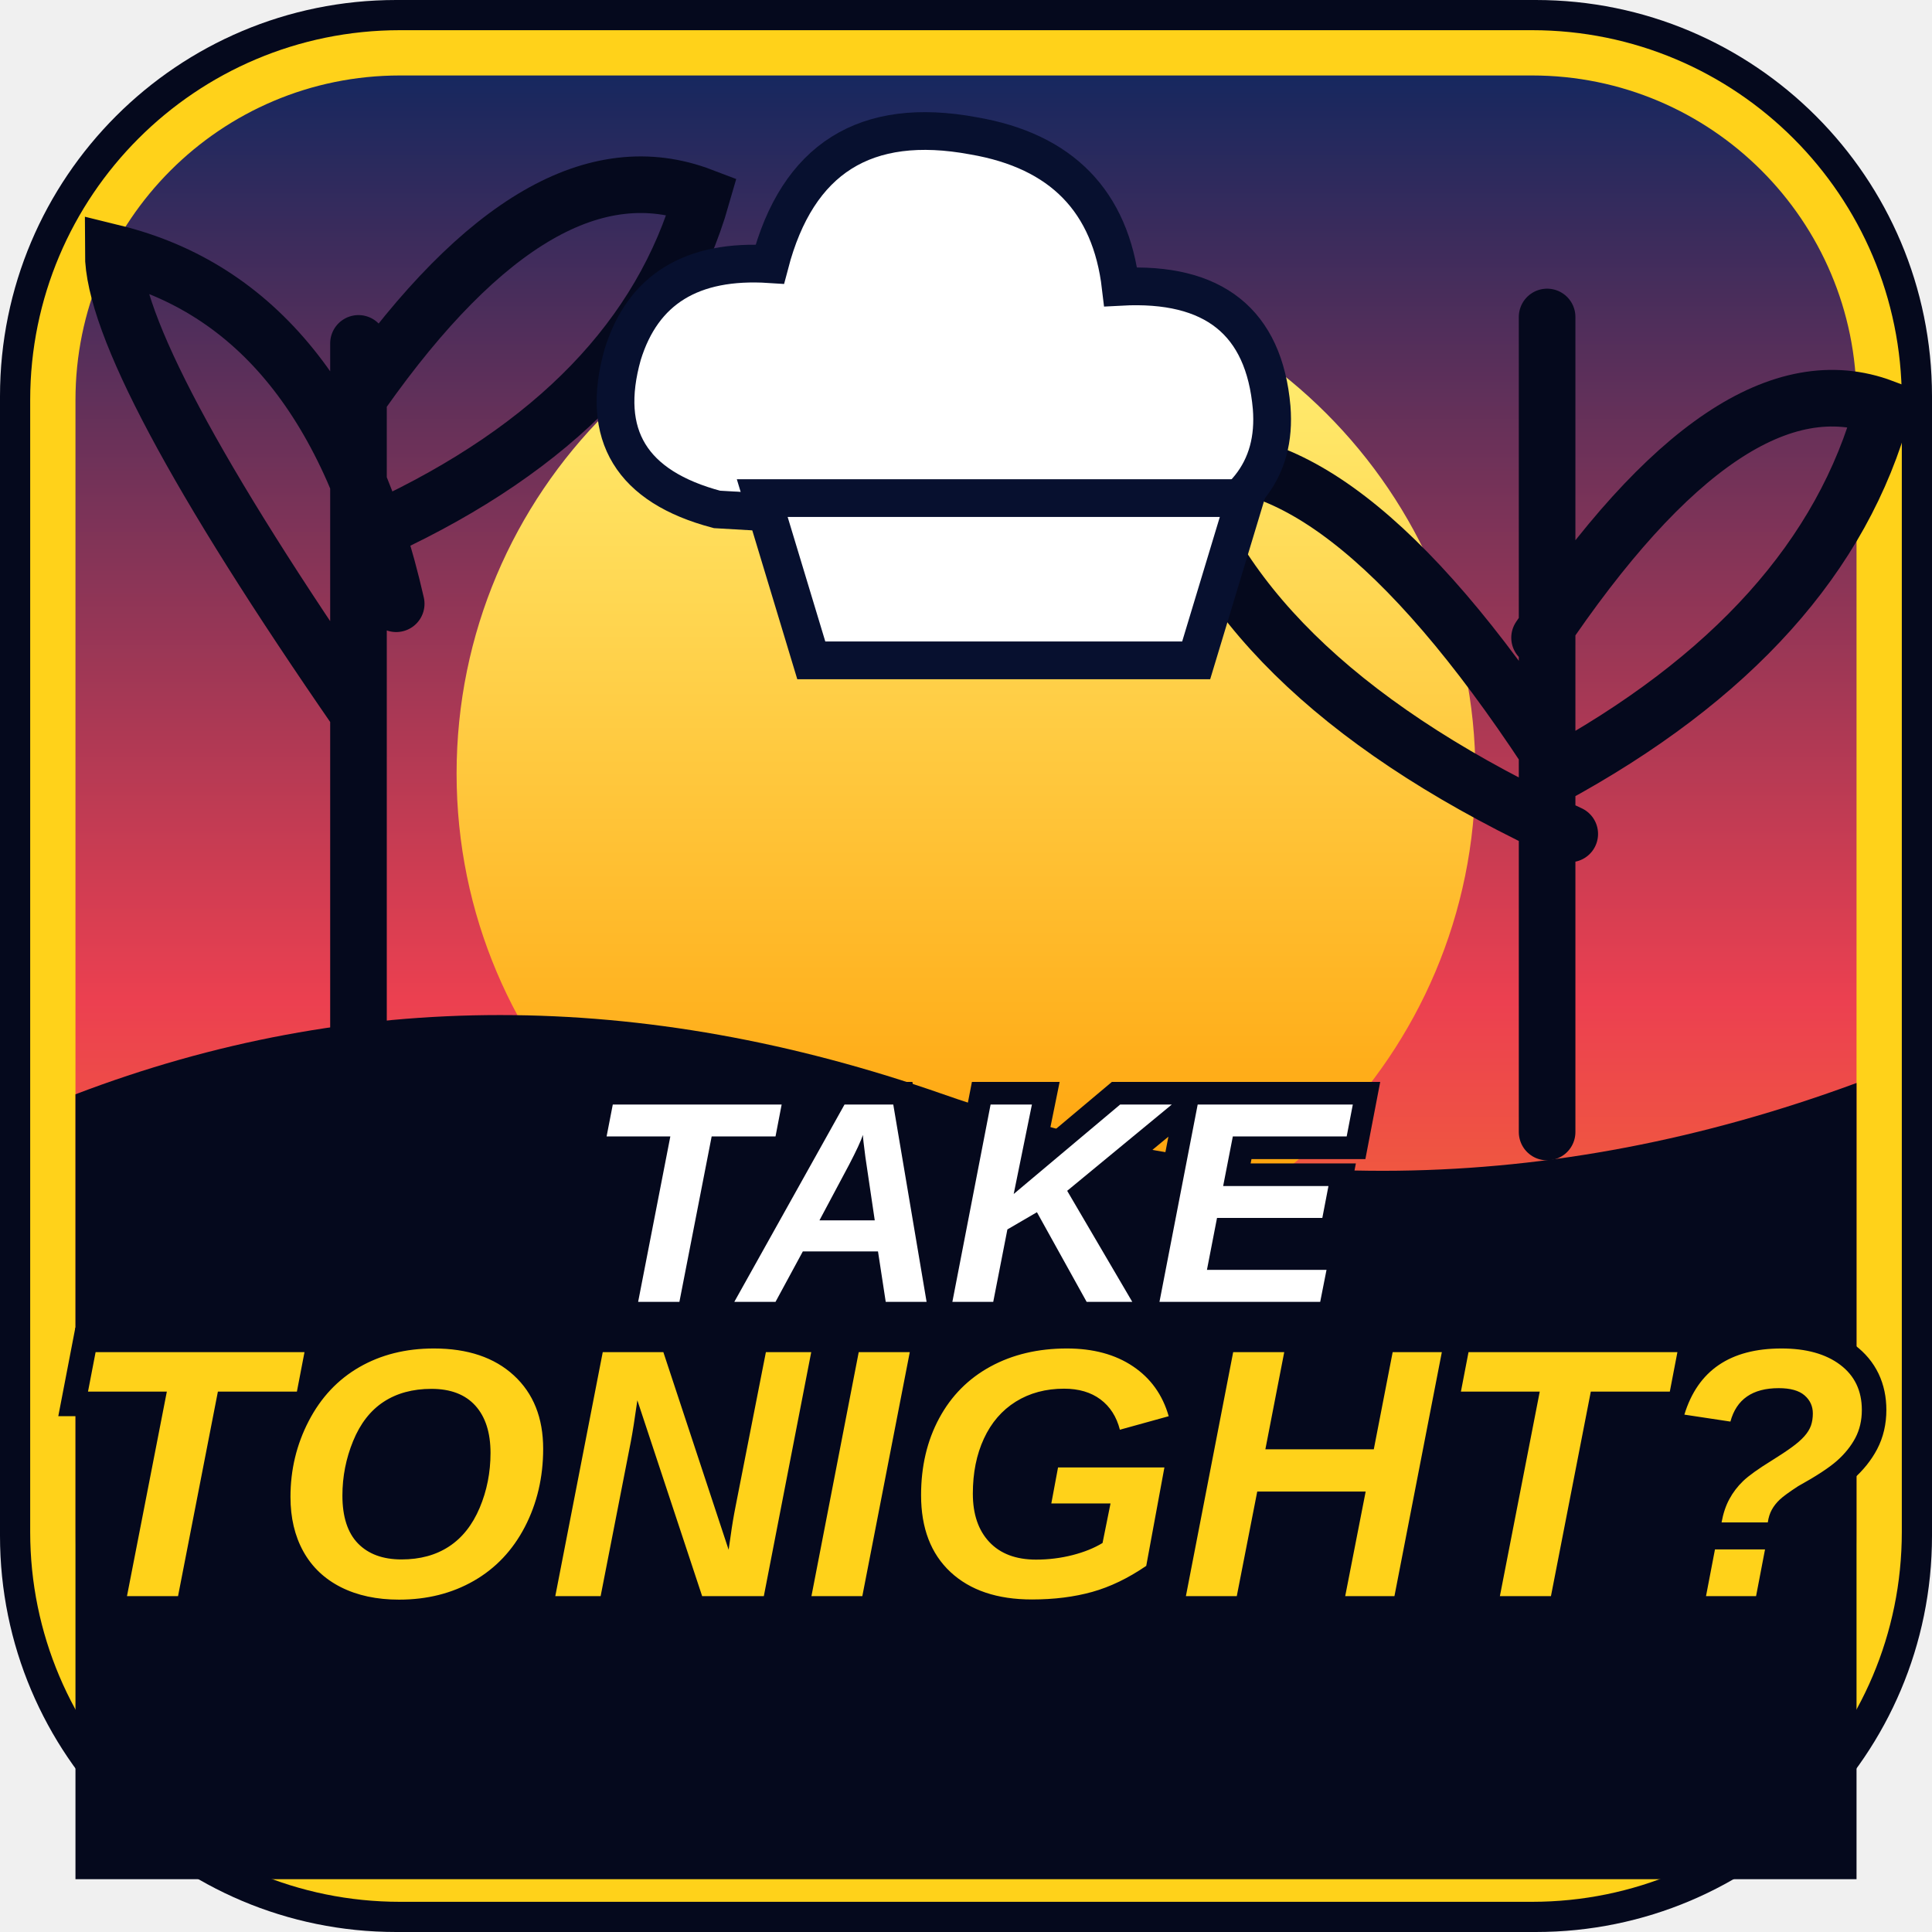
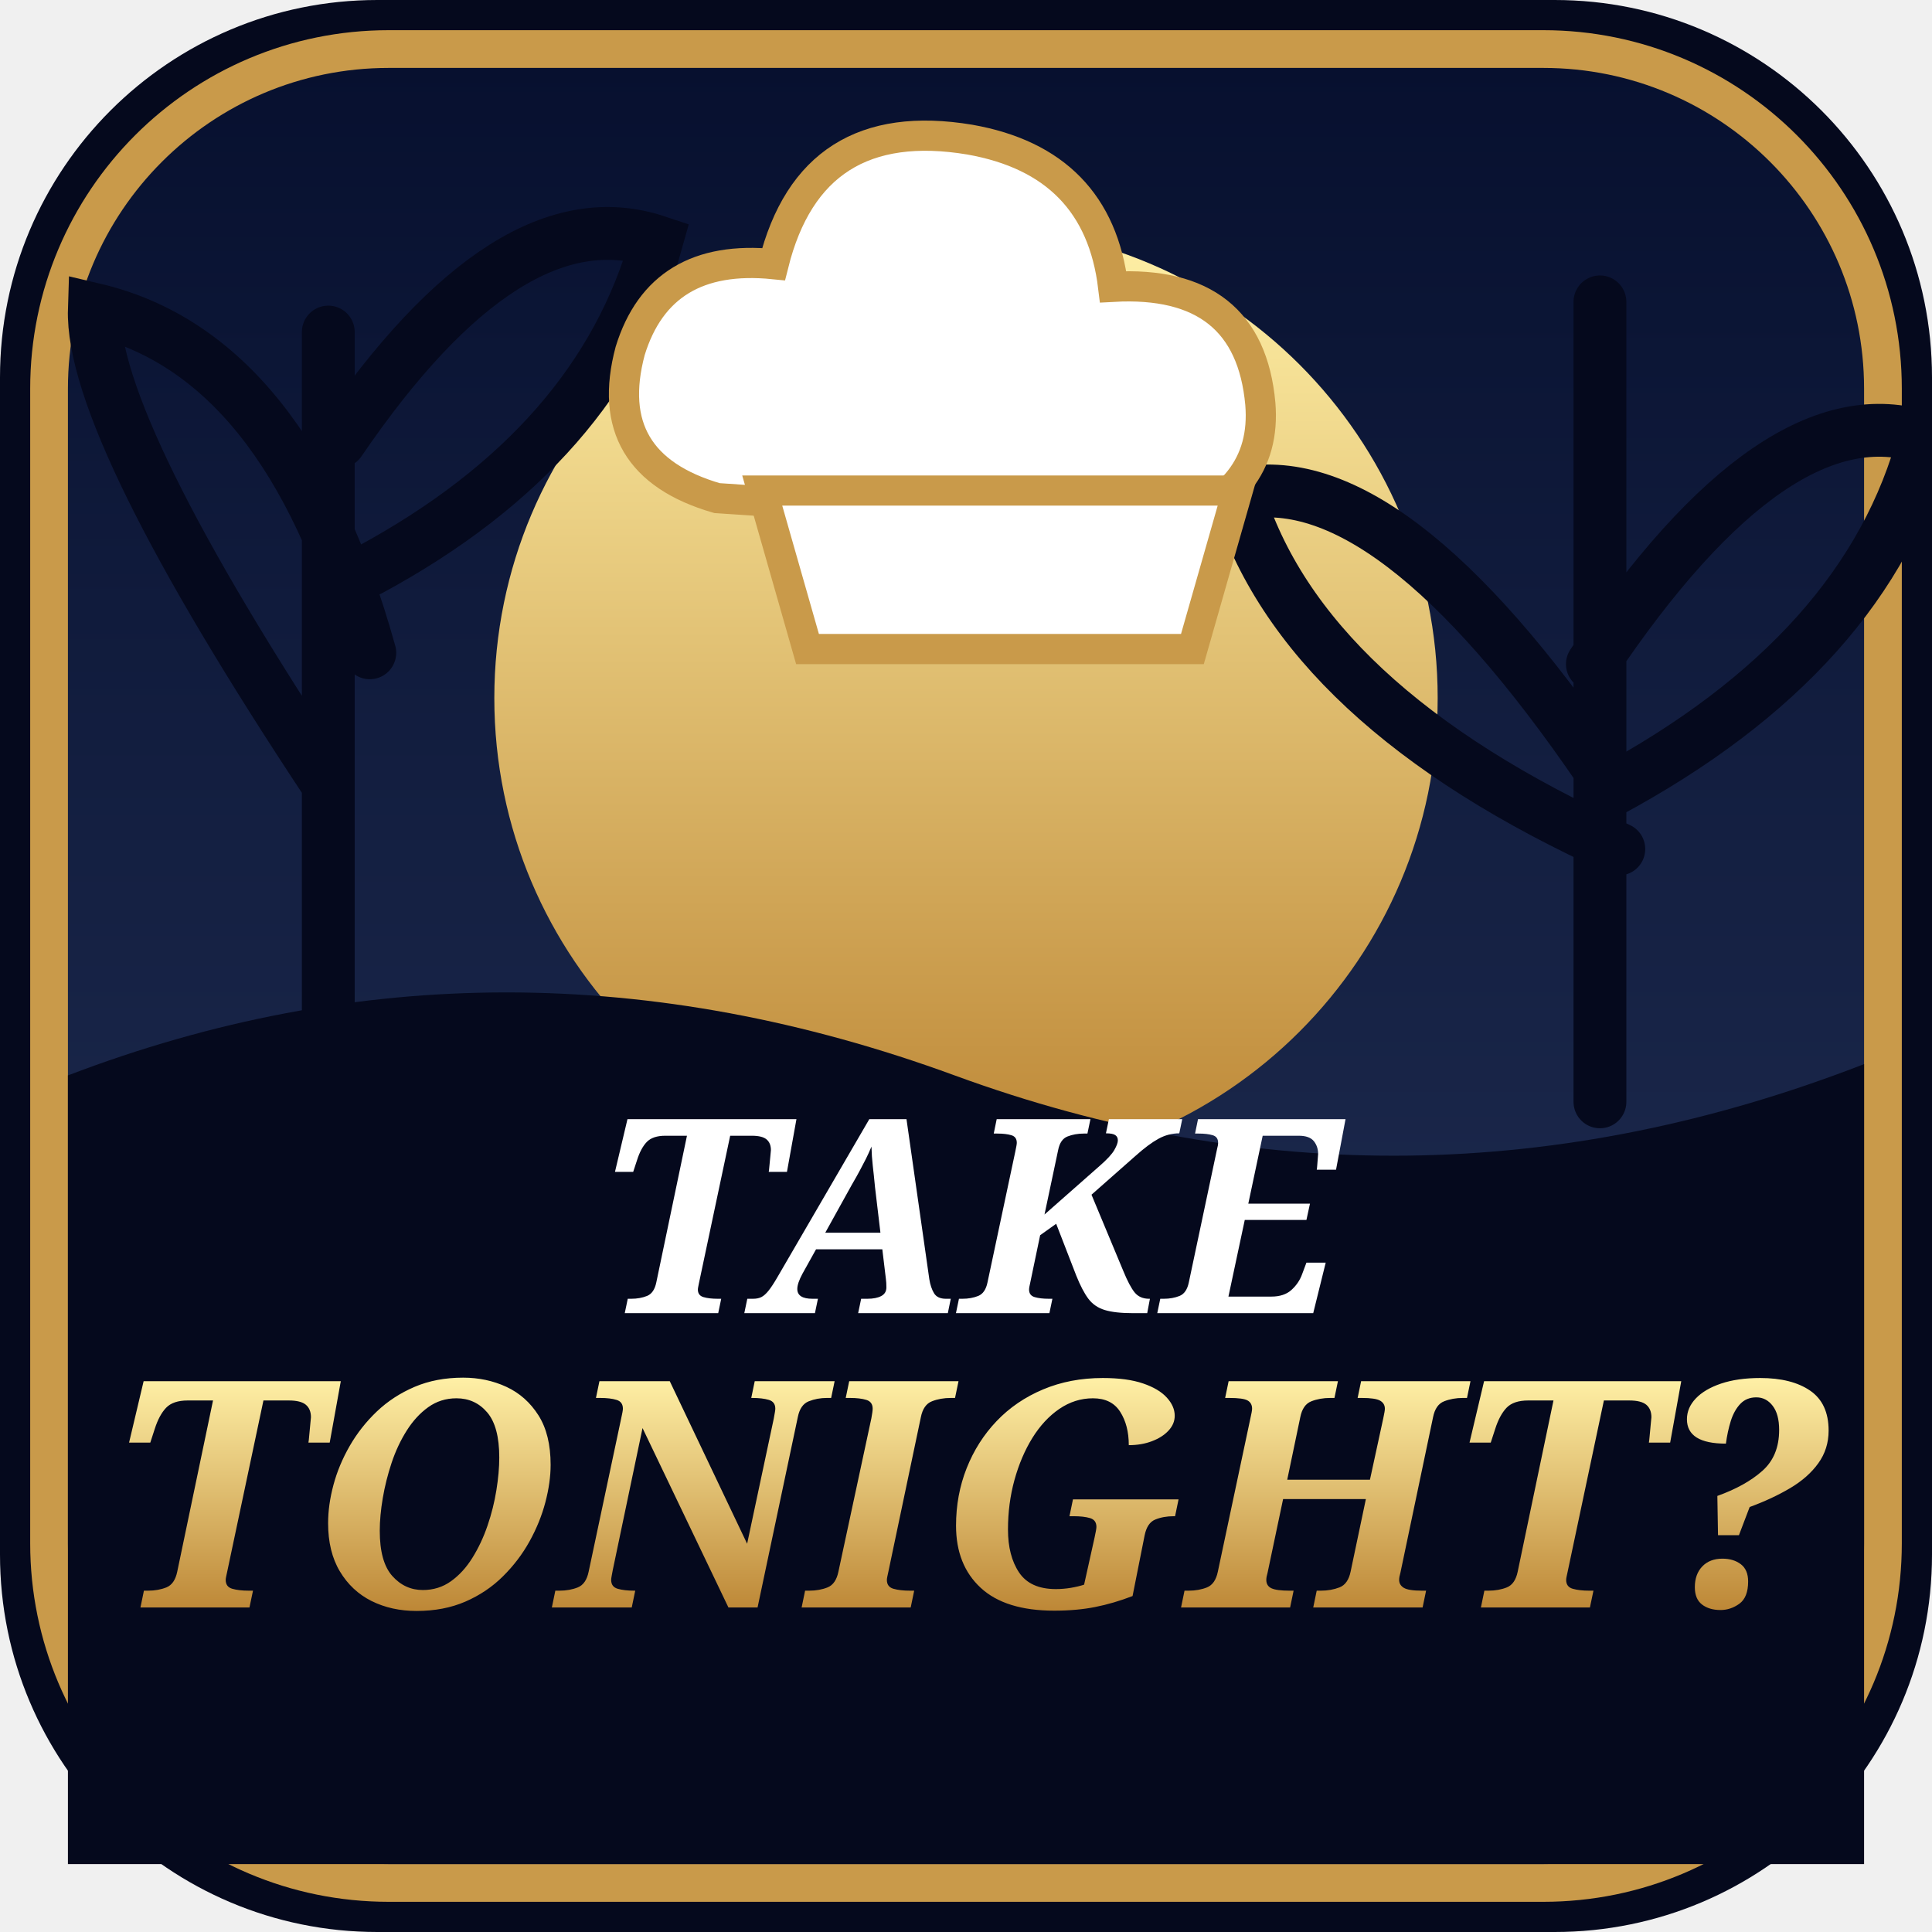
<svg xmlns="http://www.w3.org/2000/svg" viewBox="0 0 512 512">
  <defs>
-     <linearGradient id="s" x2="0" y2="1">
-       <stop stop-color="#13275f" />
-       <stop offset=".52" stop-color="#ec4050" />
-       <stop offset="1" stop-color="#ffb500" />
+     <linearGradient id="n" x2="0" y2="1">
+       <stop stop-color="#07102f" />
+       <stop offset="1" stop-color="#25345a" />
    </linearGradient>
    <linearGradient id="g" x2="0" y2="1">
-       <stop stop-color="#fff47a" />
-       <stop offset="1" stop-color="#ff9b00" />
+       <stop stop-color="#fff0a6" />
+       <stop offset="1" stop-color="#bd8736" />
    </linearGradient>
  </defs>
-   <rect width="512" height="512" rx="105" fill="#05091d" />
-   <rect x="14" y="14" width="484" height="484" rx="92" fill="url(#s)" stroke="#ffd21a" stroke-width="12" />
-   <circle cx="256" cy="205" r="135" fill="url(#g)" />
-   <path d="M20 290q110-42 230 0t242-3v211H20z" fill="#05091d" />
-   <g stroke="#05091d" stroke-width="15" stroke-linecap="round" fill="none">
-     <path d="M95 300V91m0 98Q30 95 30 67q57 14 75 93m-9-56q48-68 90-52-16 56-85 88" />
-     <path d="M410 300V84m0 115q-56-85-99-76 18 58 105 98m-8-52q51-76 91-61-16 59-88 98" />
+   <rect width="512" height="512" rx="100" fill="#05091d" />
+   <rect x="13" y="13" width="486" height="486" rx="90" fill="url(#n)" stroke="#c99a4a" stroke-width="10" />
+   <circle cx="256" cy="185" r="125" fill="url(#g)" />
+   <path d="M18 285q115-44 235 0t241-3v212H18z" fill="#05091d" />
+   <g fill="none" stroke="#05091d" stroke-width="14" stroke-linecap="round">
+     <path d="M87 292V88m0 120Q24 113 25 82q51 12 73 91m-8-56q45-66 84-53-15 54-76 87" />
+     <path d="M424 292V80m0 124q-56-82-96-73 17 56 101 94m-7-49q49-73 88-60-15 57-84 94" />
  </g>
-   <path d="M190 135q-34-9-25-41 8-26 39-24 11-42 54-34 35 6 39 40 37-2 40 32 2 25-27 34z" fill="#fff" stroke="#07102f" stroke-width="10" />
-   <path d="M202 132h128l-13 43H215z" fill="#fff" stroke="#07102f" stroke-width="10" />
-   <text x="256" y="345" text-anchor="middle" font-family="Trebuchet MS,Arial,sans-serif" font-size="76" font-weight="1000" font-style="italic" fill="#fff" stroke="#05091d" stroke-width="12" paint-order="stroke">TAKE</text>
-   <text x="256" y="423" text-anchor="middle" font-family="Trebuchet MS,Arial,sans-serif" font-size="94" font-weight="1000" font-style="italic" fill="#ffd21a" stroke="#05091d" stroke-width="13" paint-order="stroke">TONIGHT?</text>
+   <path d="M190 132q-31-9-23-39 8-26 38-23 10-40 52-33 34 6 38 39 36-2 39 31 2 24-26 33z" fill="#fff" stroke="#c99a4a" stroke-width="8" />
+   <path d="M202 130h126l-12 42H214z" fill="#fff" stroke="#c99a4a" stroke-width="8" />
+   <text x="256" y="348" text-anchor="middle" font-family="Georgia,serif" font-size="72" font-style="italic" font-weight="bold" fill="#fff">TAKE</text>
+   <text x="256" y="426" text-anchor="middle" font-family="Georgia,serif" font-size="84" font-style="italic" font-weight="bold" fill="url(#g)">TONIGHT?</text>
</svg>
